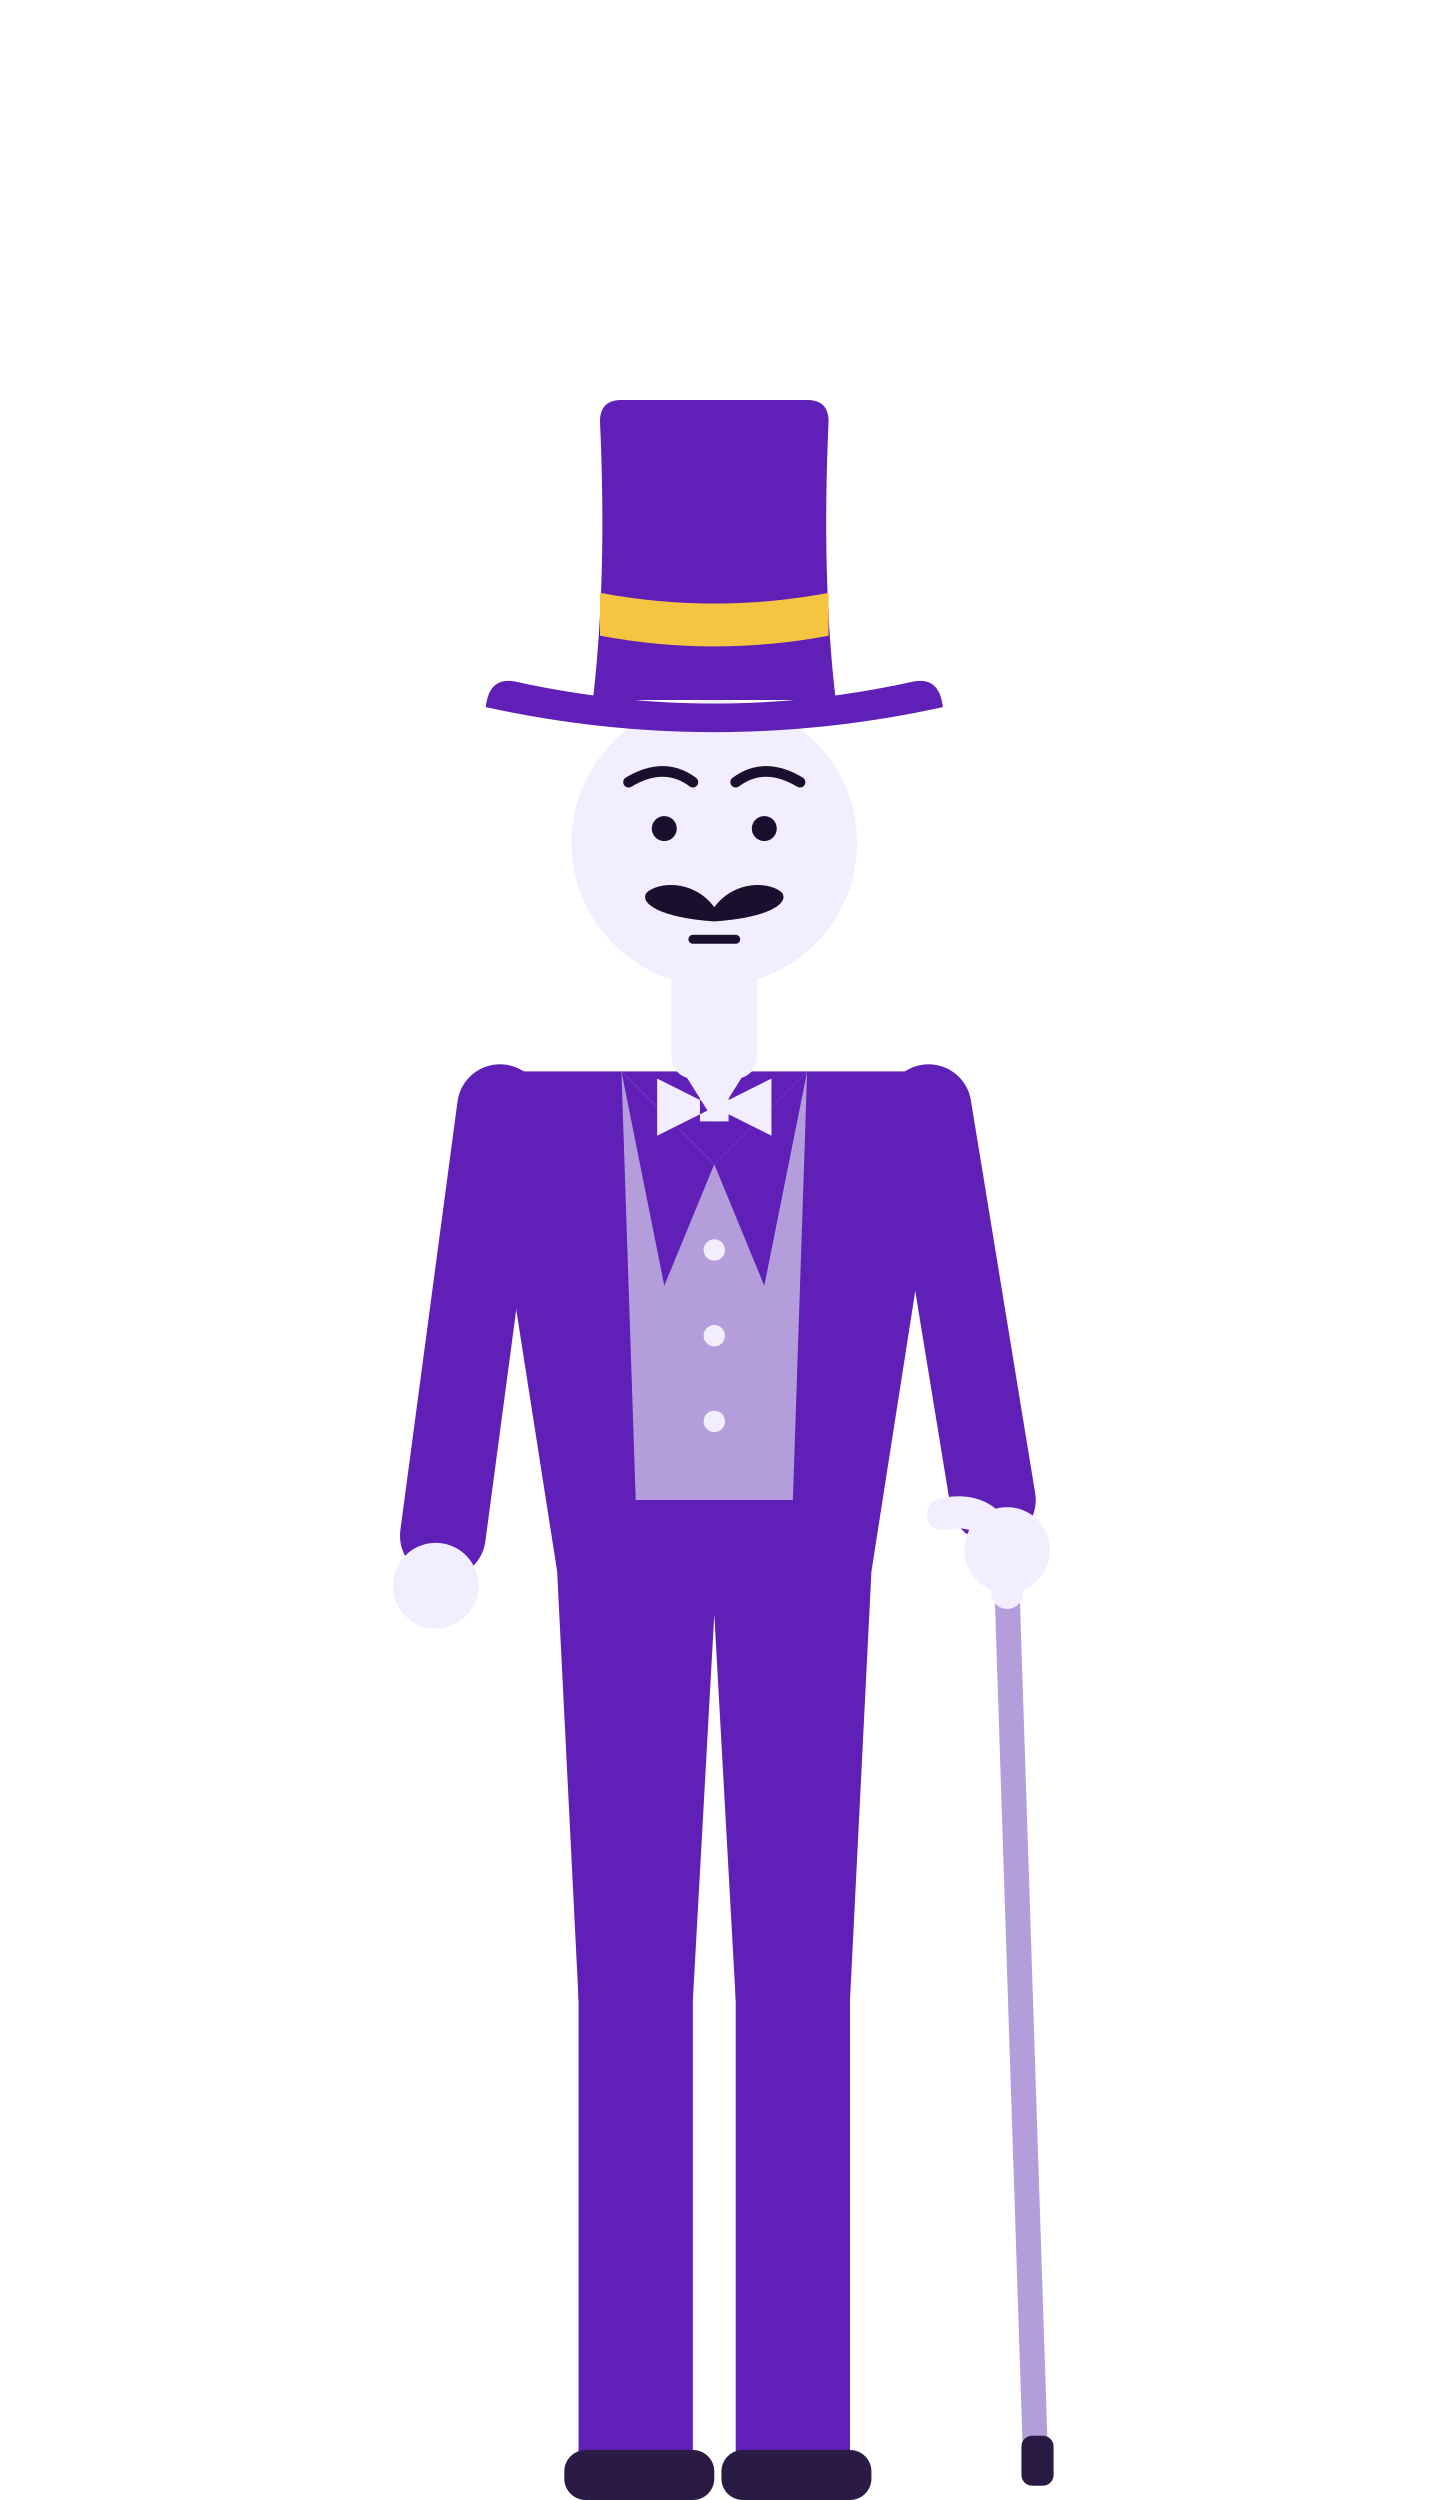
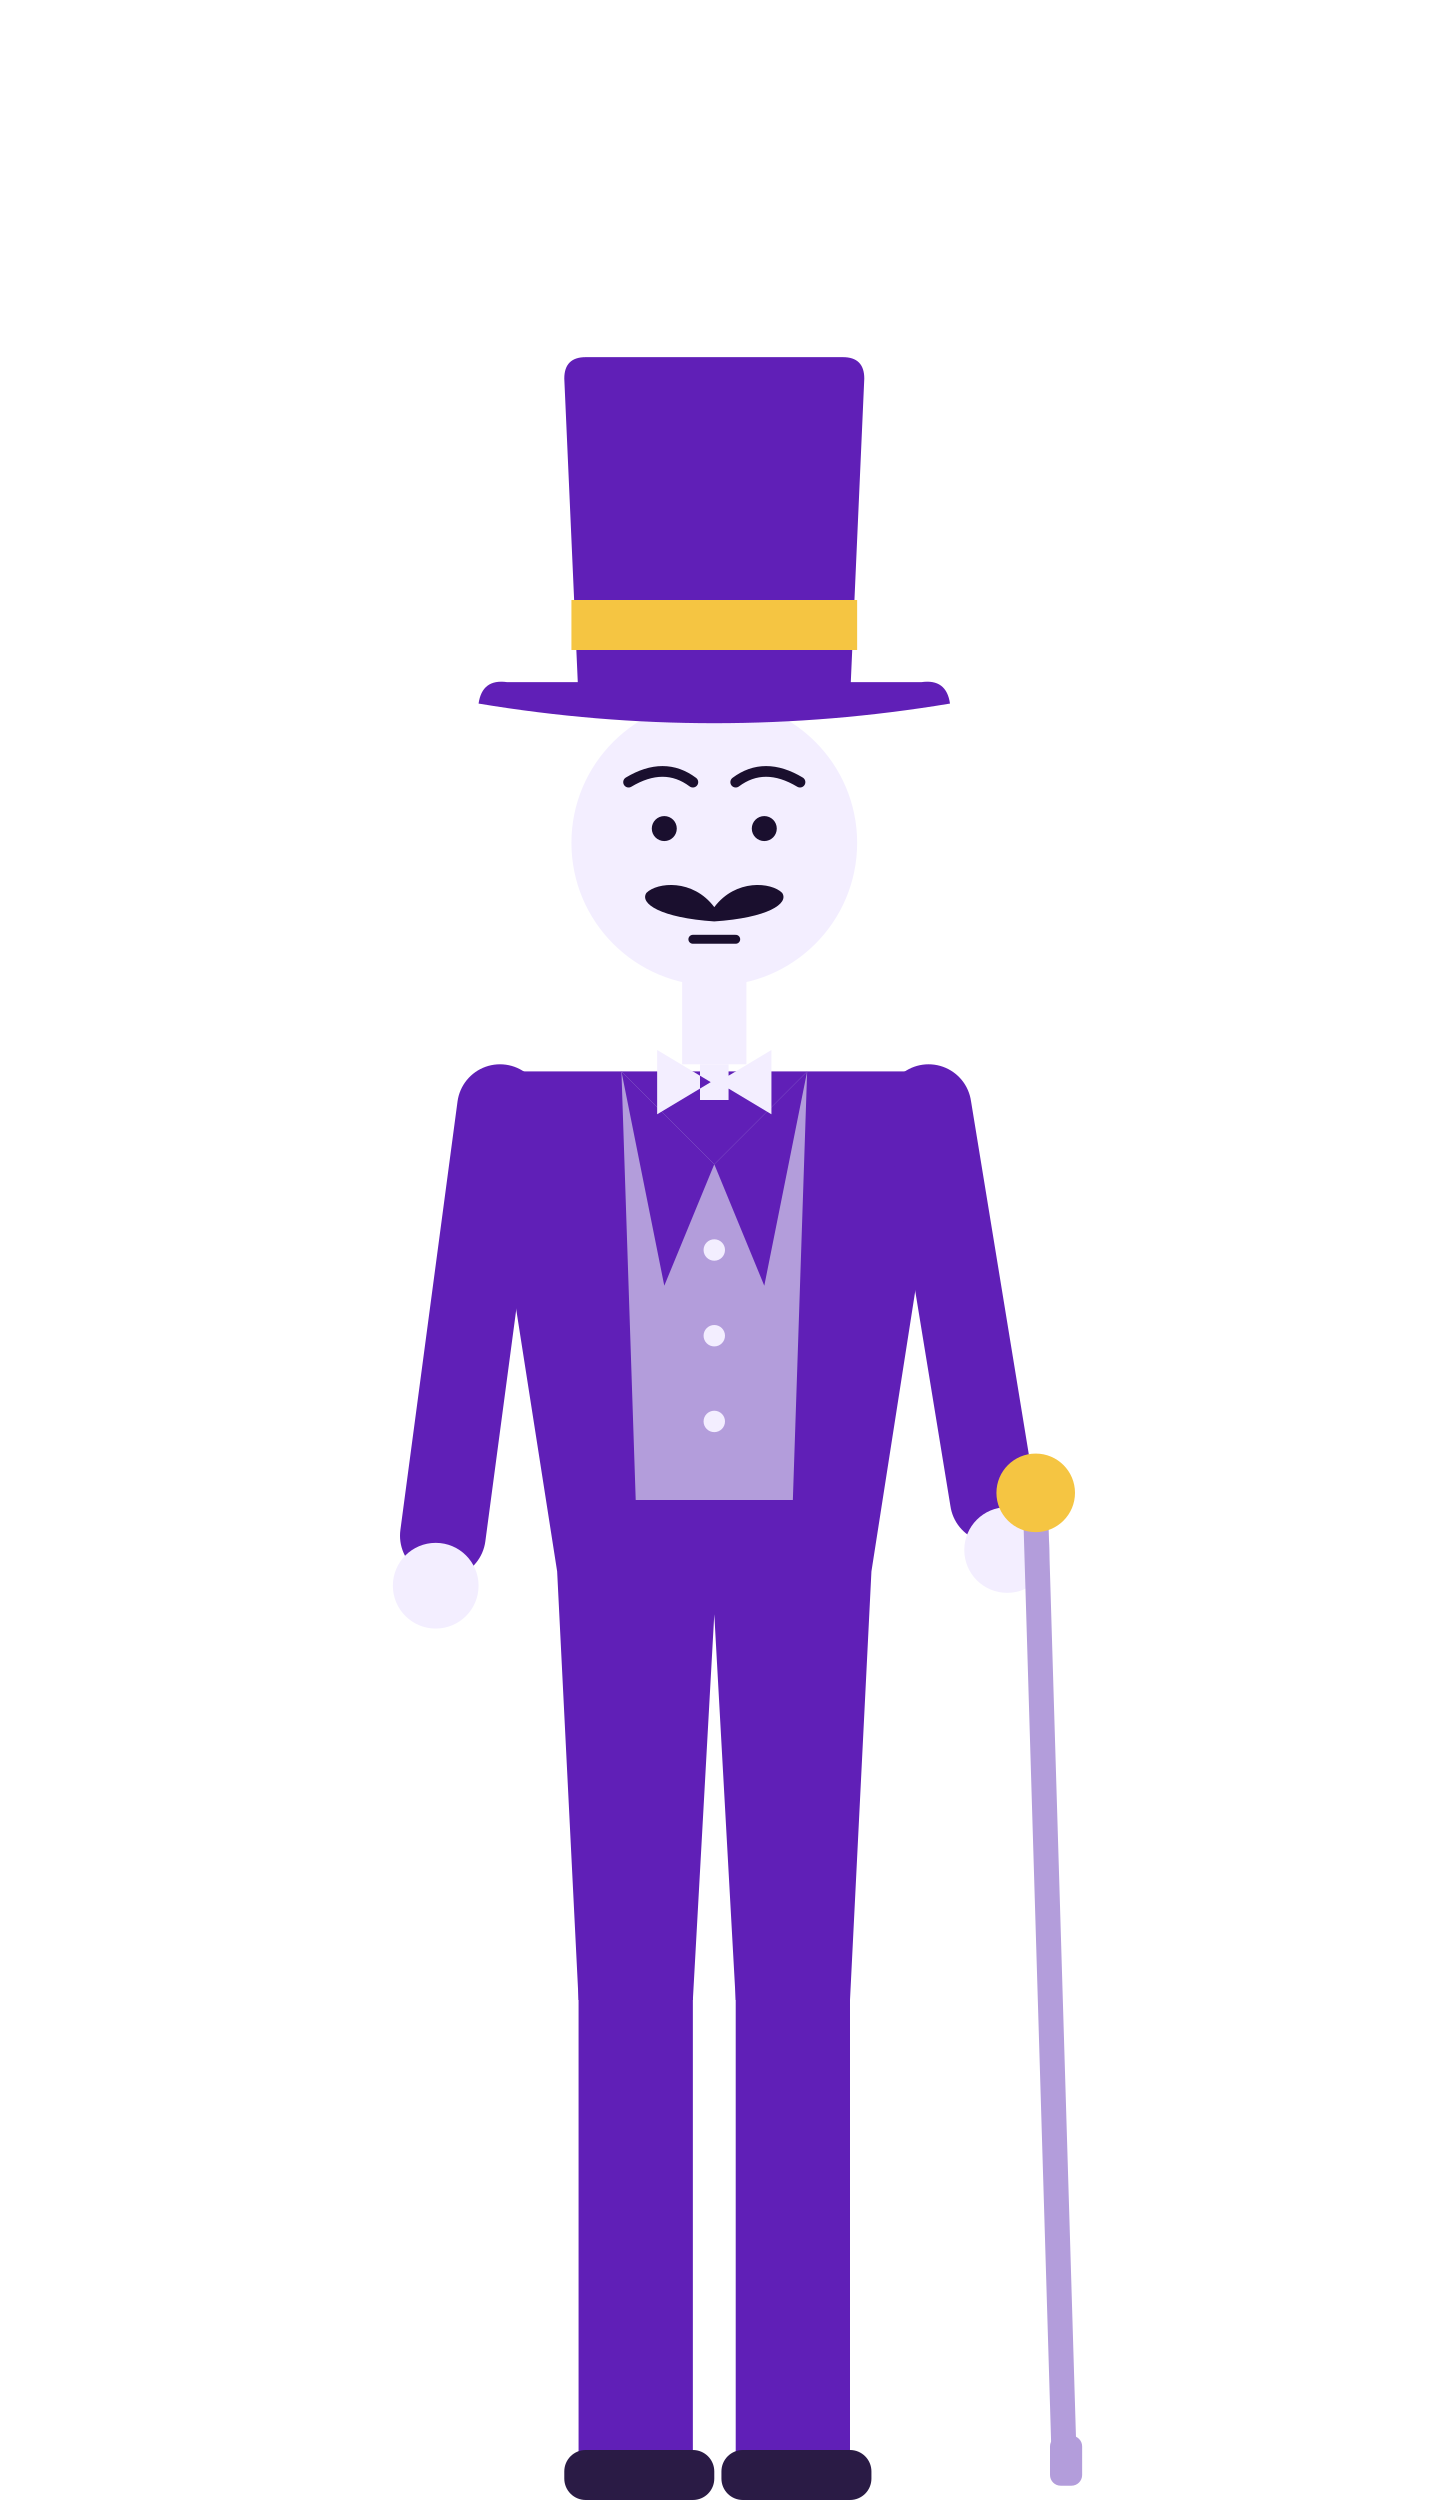
<svg xmlns="http://www.w3.org/2000/svg" viewBox="0 0 400 700" width="400" height="700">
  <rect x="162" y="430" width="32" height="262" fill="#601FB7" />
  <rect x="206" y="430" width="32" height="262" fill="#601FB7" />
  <rect x="158" y="686" width="42" height="14" rx="6" fill="#2A1B45" />
  <rect x="202" y="686" width="42" height="14" rx="6" fill="#2A1B45" />
  <path d="M140 300 Q134 300 136 312 L156 440 L162 560 L194 560 L200 452 L206 560 L238 560 L244 440 L264 312 Q266 300 260 300 Z" fill="#601FB7" />
  <path d="M174 300 L200 326 L226 300 L222 420 L178 420 Z" fill="#B39DDB" />
  <path d="M174 300 L186 360 L200 326 Z M226 300 L214 360 L200 326 Z" fill="#601FB7" />
  <circle cx="200" cy="350" r="3" fill="#F3EEFF" />
  <circle cx="200" cy="374" r="3" fill="#F3EEFF" />
  <circle cx="200" cy="398" r="3" fill="#F3EEFF" />
-   <path d="M190 298 L200 314 L210 298 L210 294 L190 294 Z" fill="#F3EEFF" />
-   <path d="M200 310 L184 302 L184 318 Z M200 310 L216 302 L216 318 Z M196 306 L204 306 L204 314 L196 314 Z" fill="#F3EEFF" />
+   <path d="" fill="#F3EEFF" />
+   <path d="M199 303 L184 294 L184 312 Z M201 303 L216 294 L216 312 Z M196 298 L204 298 L204 308 L196 308 Z" fill="#F3EEFF" />
  <path d="M140 310 L124 430" stroke="#601FB7" stroke-width="24" stroke-linecap="round" fill="none" />
  <circle cx="122" cy="444" r="12" fill="#F3EEFF" />
  <path d="M260 310 L278 420" stroke="#601FB7" stroke-width="24" stroke-linecap="round" fill="none" />
  <circle cx="282" cy="434" r="12" fill="#F3EEFF" />
-   <path d="M282 446 L290 690" stroke="#B39DDB" stroke-width="7" stroke-linecap="round" fill="none" />
-   <path d="M282 446 Q282 420 264 424" stroke="#F3EEFF" stroke-width="9" stroke-linecap="round" fill="none" />
-   <rect x="286" y="682" width="9" height="14" rx="3" fill="#2A1B45" />
+   <path d="M290 424 L298 690" stroke="#B39DDB" stroke-width="7" stroke-linecap="round" fill="none" />
+   <circle cx="290" cy="418" r="11" fill="#F5C542" />
+   <rect x="294" y="682" width="9" height="14" rx="3" fill="#B39DDB" />
  <circle cx="200" cy="236" r="40" fill="#F3EEFF" />
  <circle cx="186" cy="232" r="3.5" fill="#1A0F2E" />
  <circle cx="214" cy="232" r="3.5" fill="#1A0F2E" />
  <path d="M176 219 Q186 213 194 219" stroke="#1A0F2E" stroke-width="3" fill="none" stroke-linecap="round" />
  <path d="M206 219 Q214 213 224 219" stroke="#1A0F2E" stroke-width="3" fill="none" stroke-linecap="round" />
  <path d="M200 254 C194 246 184 247 181 250 C179 253 185 257 200 258 C215 257 221 253 219 250 C216 247 206 246 200 254 Z" fill="#1A0F2E" />
  <line x1="194" y1="263" x2="206" y2="263" stroke="#1A0F2E" stroke-width="2.5" stroke-linecap="round" />
-   <rect x="188" y="268" width="24" height="34" rx="6" fill="#F3EEFF" />
+   <rect x="191" y="270" width="18" height="28" fill="#F3EEFF" />
  <g transform="rotate(0 200 196)">
-     <path d="M166 196 Q170 162 168 118 Q168 112 174 112 L226 112 Q232 112 232 118 Q230 162 234 196 Z" fill="#601FB7" />
-     <path d="M168 178 Q200 184 232 178 L232 166 Q200 172 168 166 Z" fill="#F5C542" />
-     <path d="M136 198 Q137 189 145 191 Q200 203 255 191 Q263 189 264 198 Q200 212 136 198 Z" fill="#601FB7" />
+     <path d="M162 196 L158 106 Q158 100 164 100 L236 100 Q242 100 242 106 L238 196 Z" fill="#601FB7" />
+     <rect x="160" y="168" width="80" height="14" fill="#F5C542" />
+     <path d="M134 197 Q135 190 142 191 L258 191 Q265 190 266 197 Q200 208 134 197 Z" fill="#601FB7" />
  </g>
</svg>
